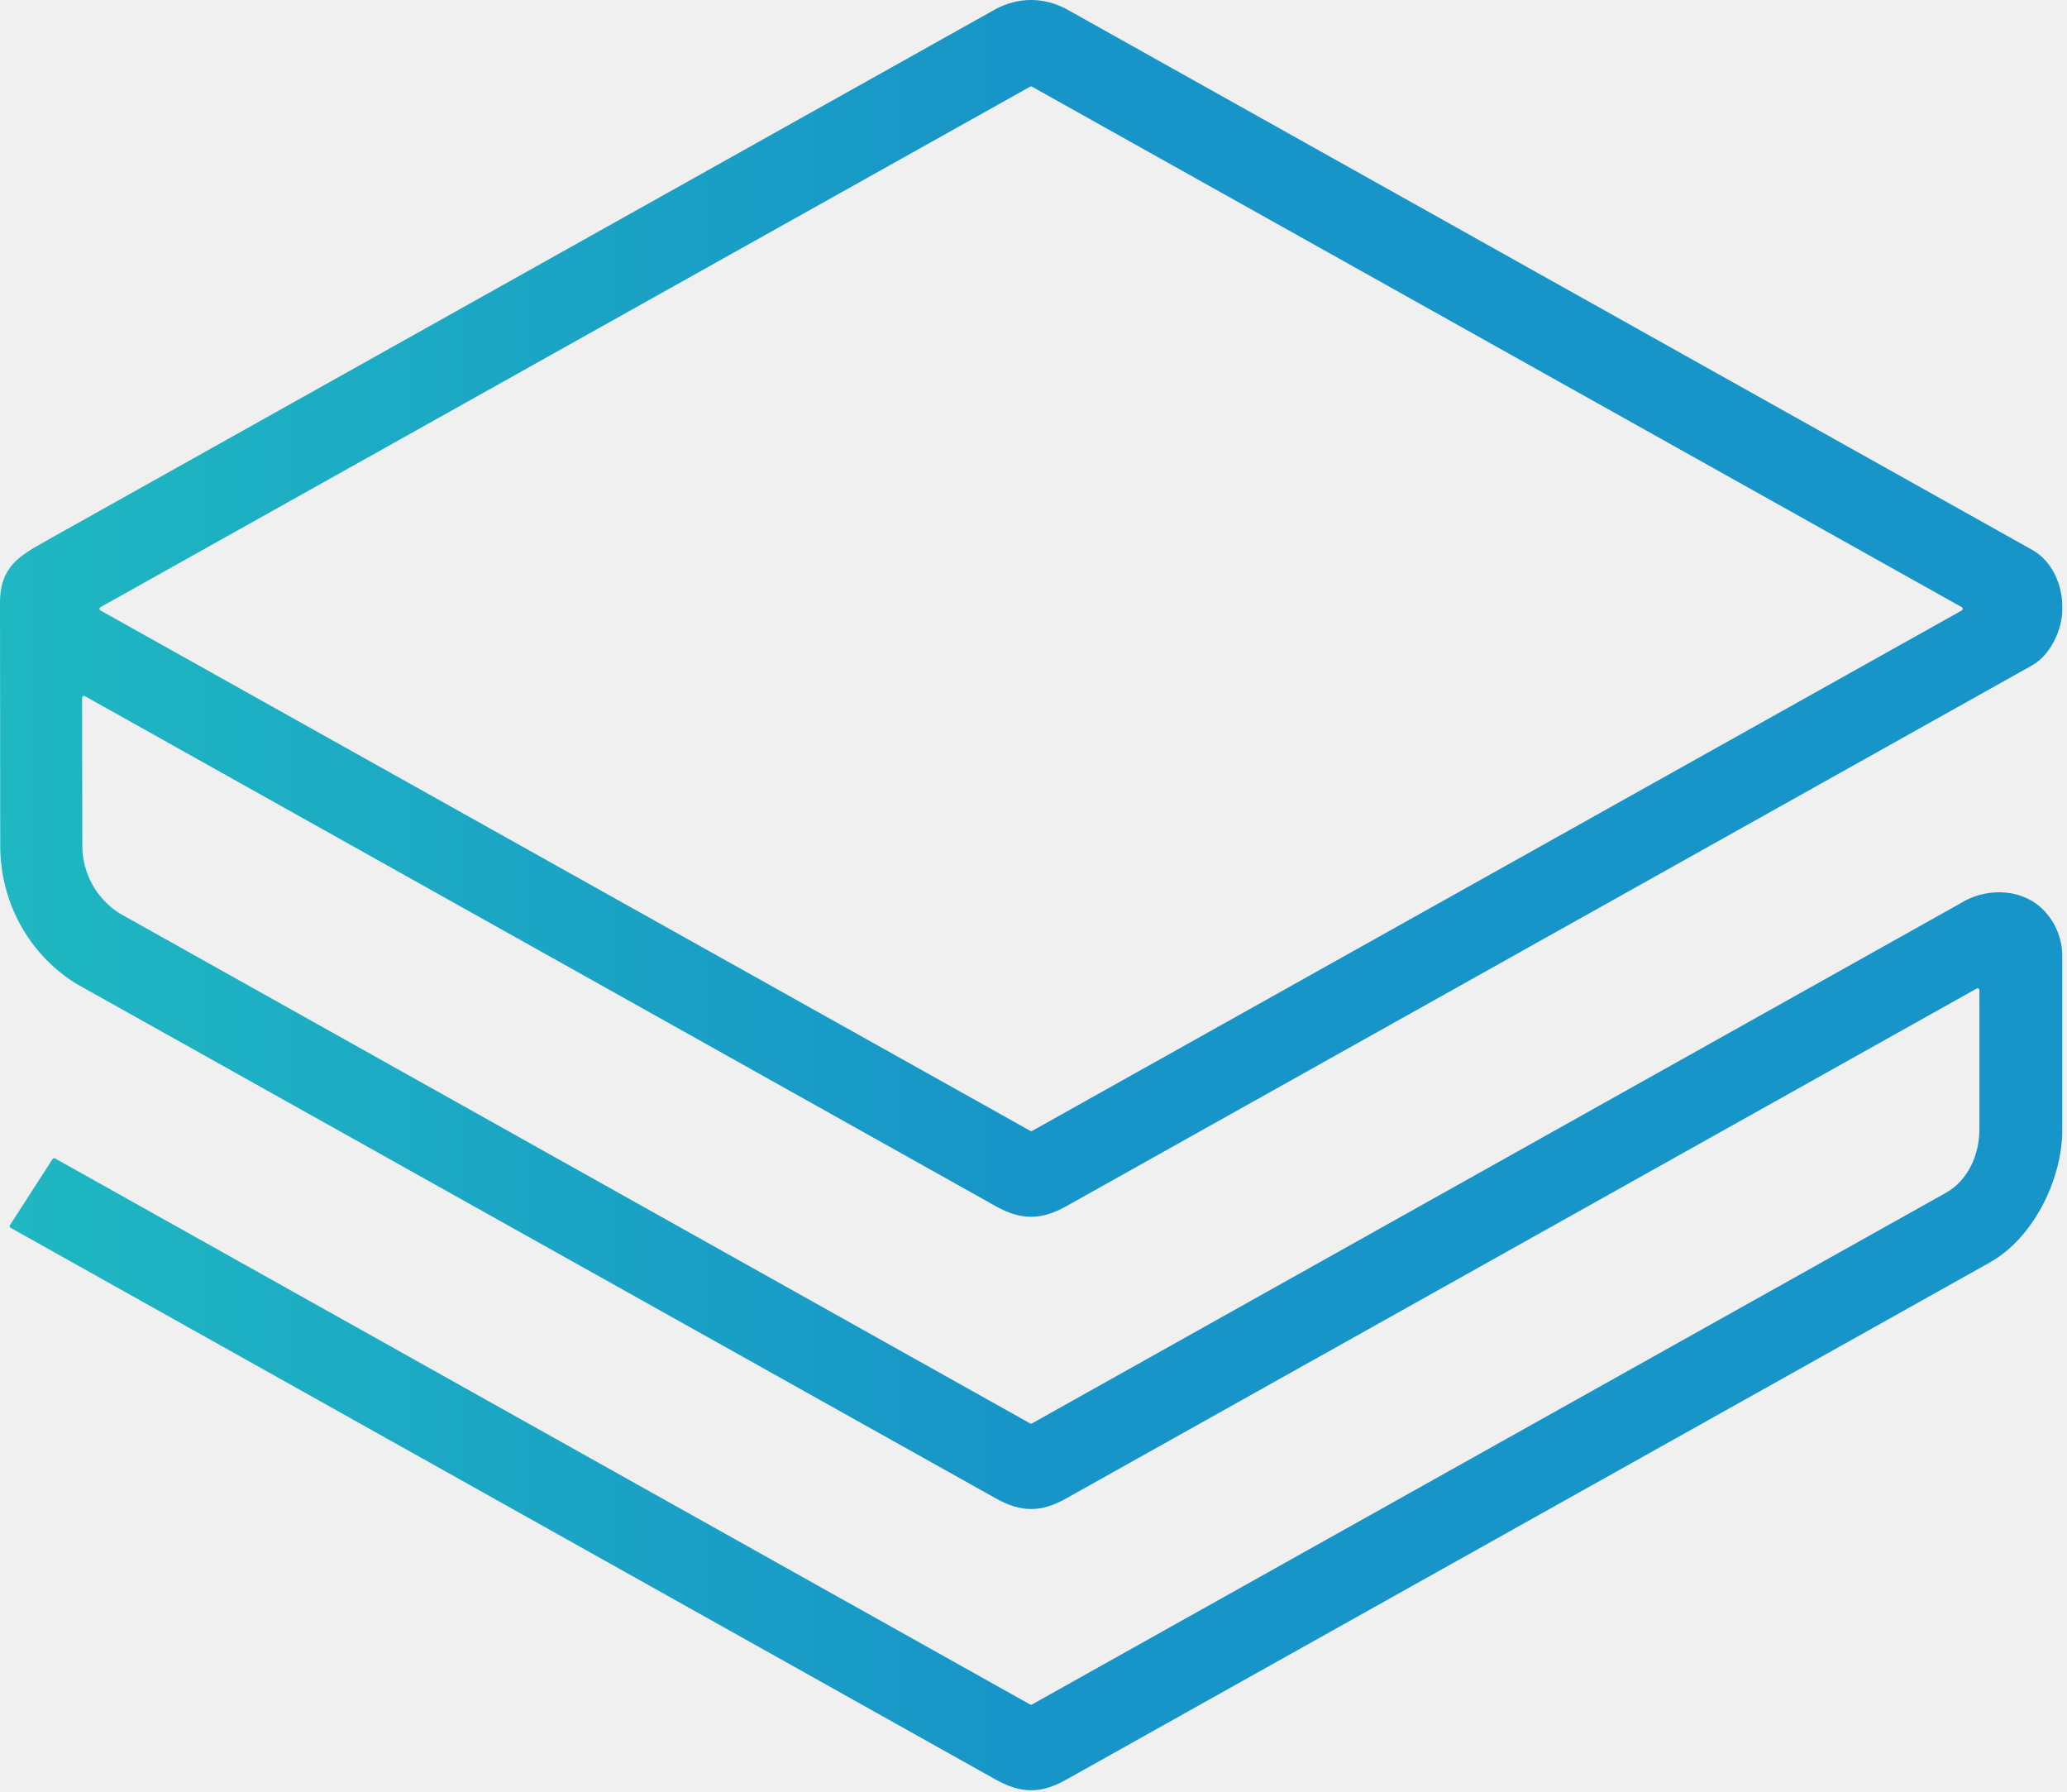
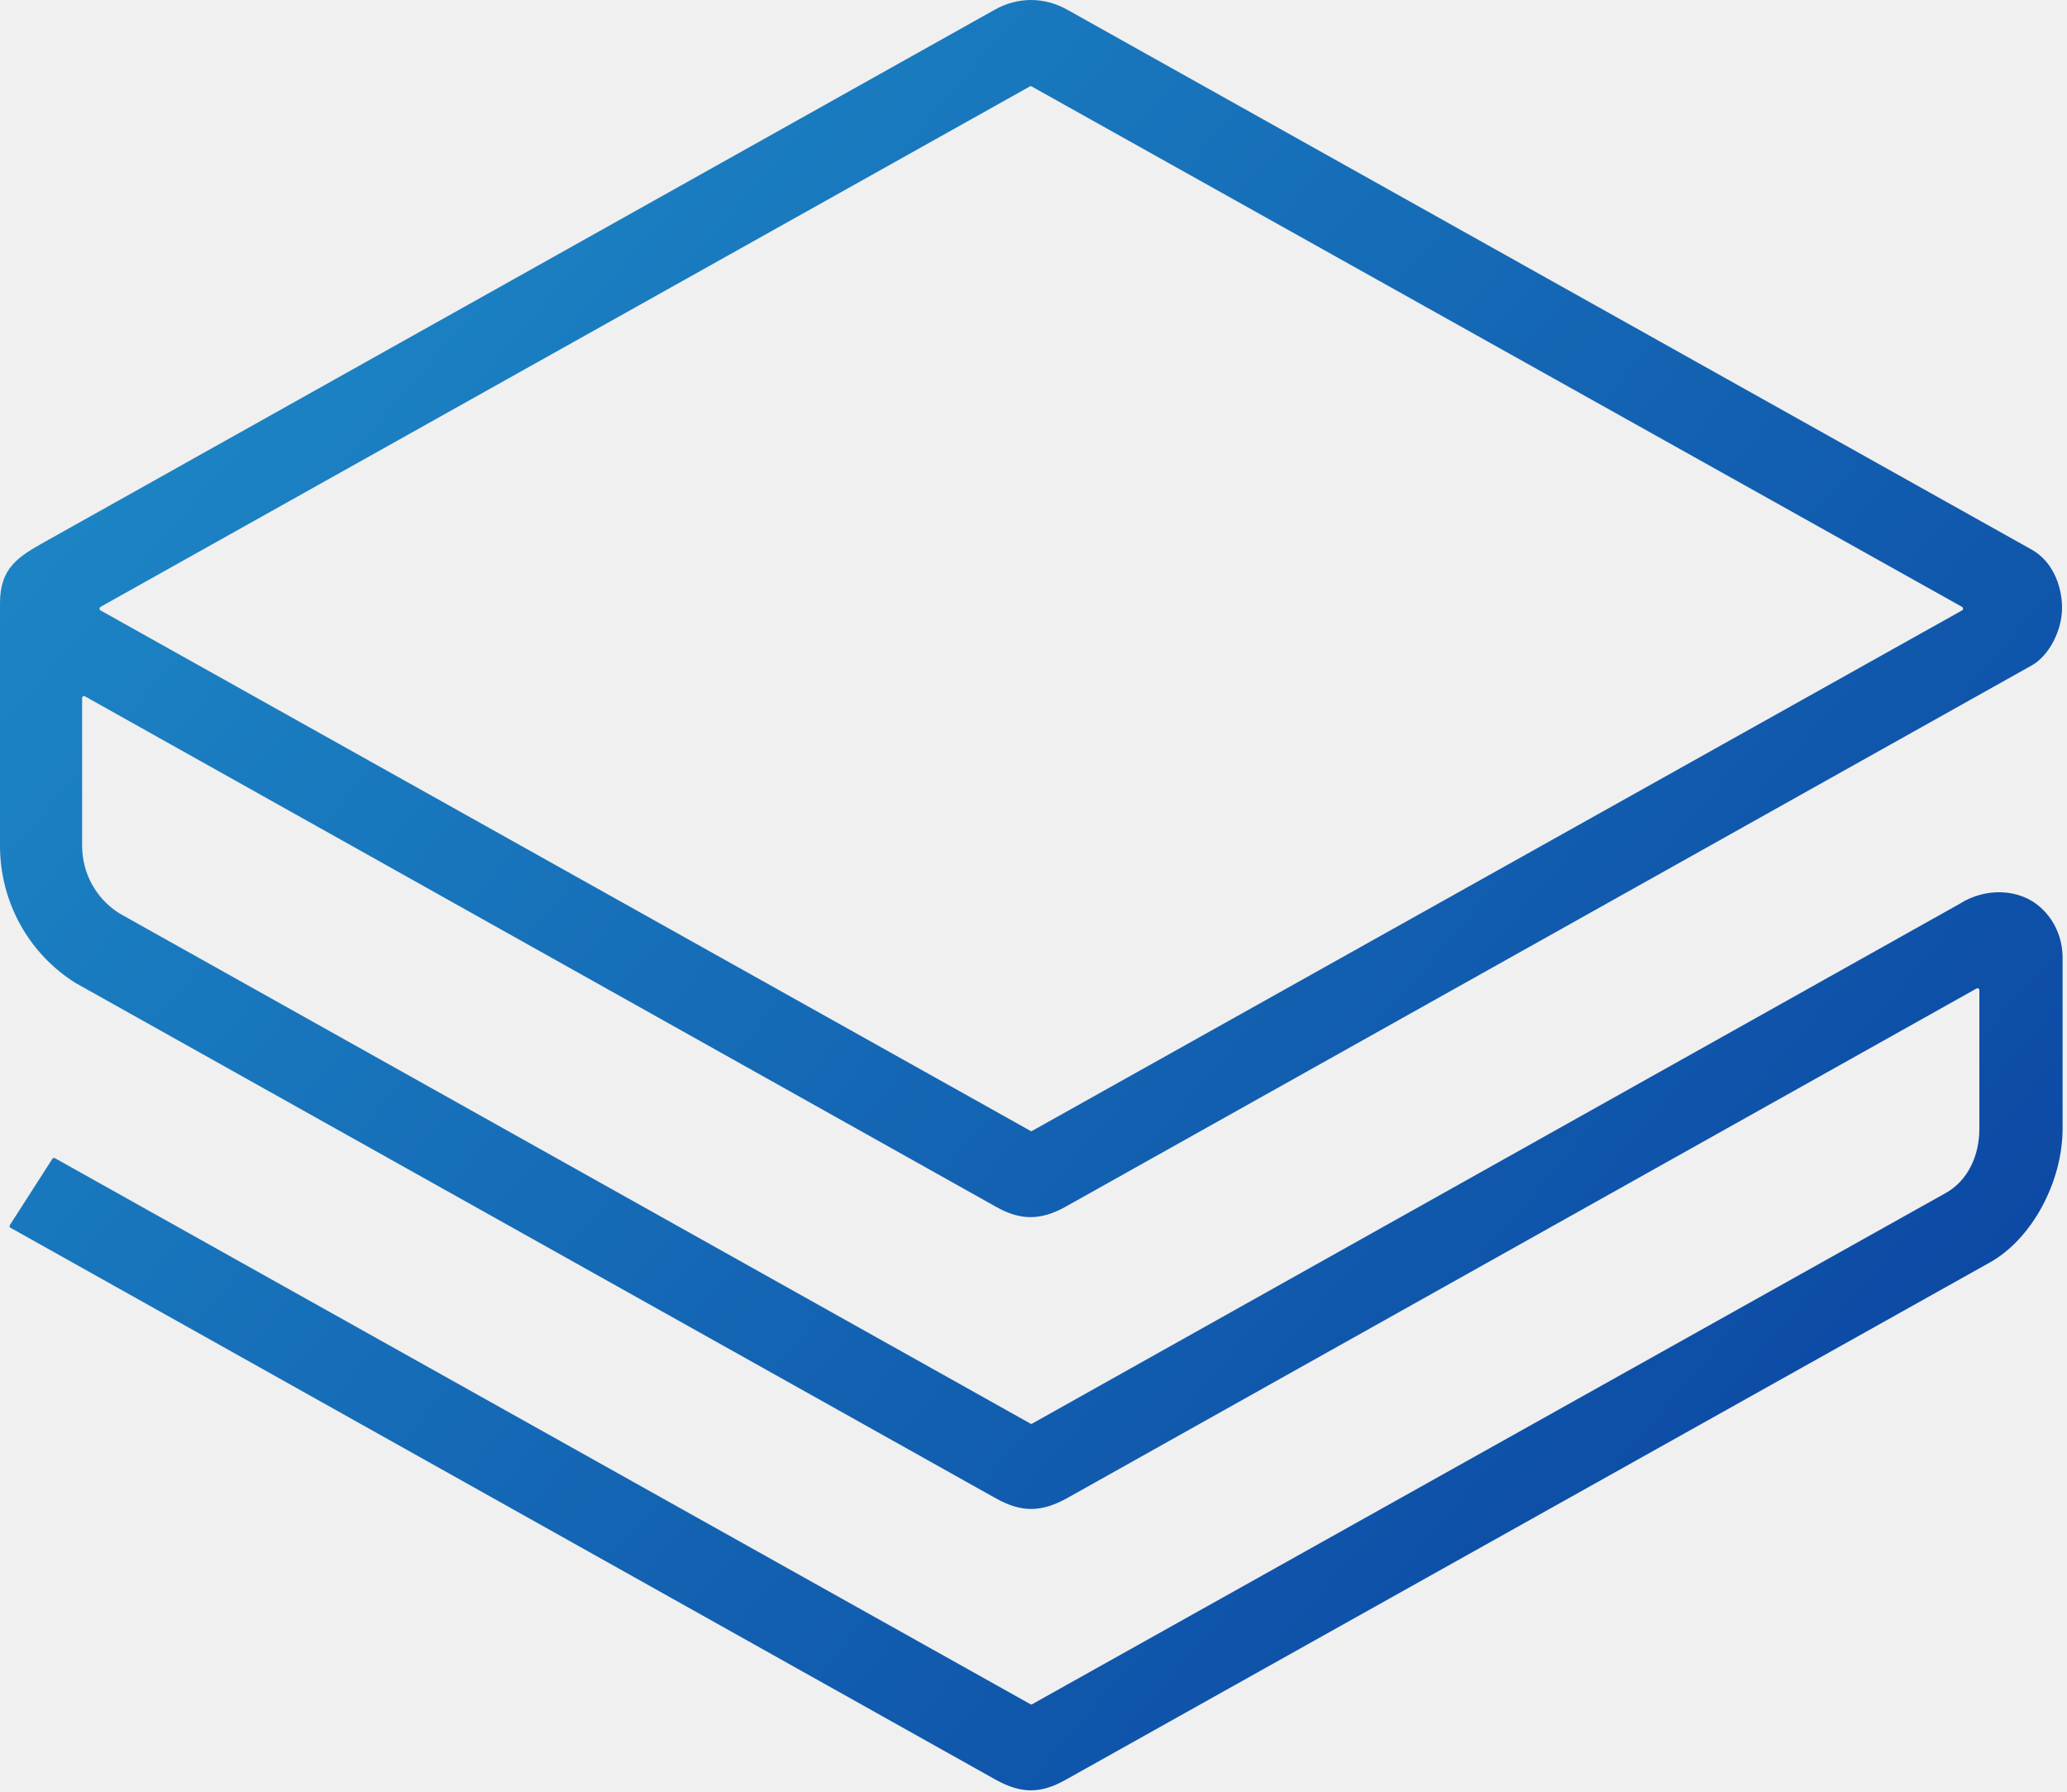
- <svg xmlns="http://www.w3.org/2000/svg" xmlns:xlink="http://www.w3.org/1999/xlink" width="375px" height="325px" viewBox="0 0 375 325" version="1.1">
-   <defs>
-     <polygon id="path-1" points="374.176 0 374.176 324.743 0 324.743 0 0" />
-     <linearGradient x1="50%" y1="34.283%" x2="0%" y2="34.283%" id="linearGradient-3">
-       <stop stop-color="#1794C8" offset="0%" />
-       <stop stop-color="#1FB8C1" offset="100%" />
-     </linearGradient>
-   </defs>
-   <g id="Page-1" stroke="none" stroke-width="1" fill="none" fill-rule="evenodd">
+ <svg xmlns="http://www.w3.org/2000/svg" version="1.1" id="Layer_1" x="0px" y="0px" viewBox="0 0 375 325" style="enable-background:new 0 0 375 325;" xml:space="preserve">
+   <style type="text/css">
+ 	.st0{fill-rule:evenodd;clip-rule:evenodd;fill:url(#Fill-1_1_);}
+ </style>
+   <g id="Page-1">
    <g id="logo">
-       <mask id="mask-2" fill="white">
-         <use xlink:href="#path-1" />
-       </mask>
-       <g id="Clip-2" />
-       <path d="M18.211,110.721 L186.905,205.12 C187.017,205.19 187.159,205.19 187.271,205.12 L355.929,110.722 C356.142,110.588 356.142,110.278 355.93,110.143 L187.24,15.729 C187.127,15.657 186.982,15.658 186.87,15.731 L18.207,110.144 C17.997,110.28 18,110.588 18.211,110.721 M180.639,322.795 L1.908,222.703 C1.749,222.6 1.703,222.388 1.805,222.229 L9.535,210.238 C9.637,210.079 9.849,210.033 10.008,210.136 L186.87,309.167 C186.982,309.239 187.127,309.239 187.24,309.167 L352.996,216.383 C357.066,214.1 359.11,209.463 359.11,204.811 L359.11,179.62 C359.11,179.349 358.812,179.185 358.583,179.331 L193.436,271.797 C188.885,274.345 185.286,274.379 180.683,271.804 L13.666,178.345 C5.066,172.885 0.042,163.542 0.042,153.355 L0,109.339 C0,102.968 3.298,100.943 8.123,98.239 L180.425,1.766 C184.653,-0.594 189.495,-0.594 193.745,1.798 L368.68,99.737 C372.284,101.755 374.176,106.018 374.176,110.307 C374.176,114.357 371.884,118.891 368.68,120.685 L193.375,218.836 C188.891,221.342 185.219,221.342 180.728,218.832 L15.414,126.277 C15.186,126.133 14.889,126.297 14.889,126.567 L14.932,153.355 C14.932,158.38 17.464,162.989 21.706,165.682 L186.871,258.182 C186.983,258.254 187.127,258.254 187.239,258.182 L355.586,163.901 C359.948,161.122 366.177,160.991 370.216,164.58 C372.795,166.873 374.176,170.232 374.176,173.682 L374.173,204.696 C374.145,214.286 368.68,224.697 360.982,229.008 L193.394,322.833 C188.833,325.386 185.293,325.386 180.639,322.795" id="Fill-1" fill="url(#linearGradient-3)" mask="url(#mask-2)" />
+       <g id="Clip-2">
+ 		</g>
+       <linearGradient id="Fill-1_1_" gradientUnits="userSpaceOnUse" x1="361.635" y1="13.485" x2="16.429" y2="309.851" gradientTransform="matrix(1 0 0 -1 0 326)">
+         <stop offset="0" style="stop-color:#0A41A0" />
+         <stop offset="1" style="stop-color:#1E8CC8" />
+       </linearGradient>
+       <path id="Fill-1" class="st0" d="M18.2,110.7l168.7,94.4c0.1,0.1,0.3,0.1,0.4,0L356,110.7c0.2-0.1,0.2-0.4,0-0.6L187.2,15.7    c-0.1-0.1-0.3-0.1-0.4,0L18.2,110.1C18,110.3,18,110.6,18.2,110.7 M180.6,322.8L1.9,222.7c-0.2-0.1-0.2-0.3-0.1-0.5l7.7-12    c0.1-0.2,0.3-0.2,0.5-0.1l176.9,99c0.1,0.1,0.3,0.1,0.4,0L353,216.4c4.1-2.3,6.1-6.9,6.1-11.6v-25.2c0-0.3-0.3-0.4-0.5-0.3    l-165.1,92.5c-4.6,2.5-8.1,2.6-12.8,0l-167-93.5C5.1,172.9,0,163.5,0,153.4v-44c0-6.4,3.3-8.4,8.1-11.1L180.4,1.8    c4.2-2.4,9.1-2.4,13.3,0l174.9,97.9c3.6,2,5.5,6.3,5.5,10.6c0,4-2.3,8.6-5.5,10.4l-175.3,98.2c-4.5,2.5-8.2,2.5-12.6,0L15.4,126.3    c-0.2-0.1-0.5,0-0.5,0.3v26.8c0,5,2.5,9.6,6.8,12.3l165.2,92.5c0.1,0.1,0.3,0.1,0.4,0l168.3-94.3c4.4-2.8,10.6-2.9,14.6,0.7    c2.6,2.3,4,5.7,4,9.1v31c0,9.6-5.5,20-13.2,24.3l-167.6,93.8C188.8,325.4,185.3,325.4,180.6,322.8" />
    </g>
  </g>
</svg>
